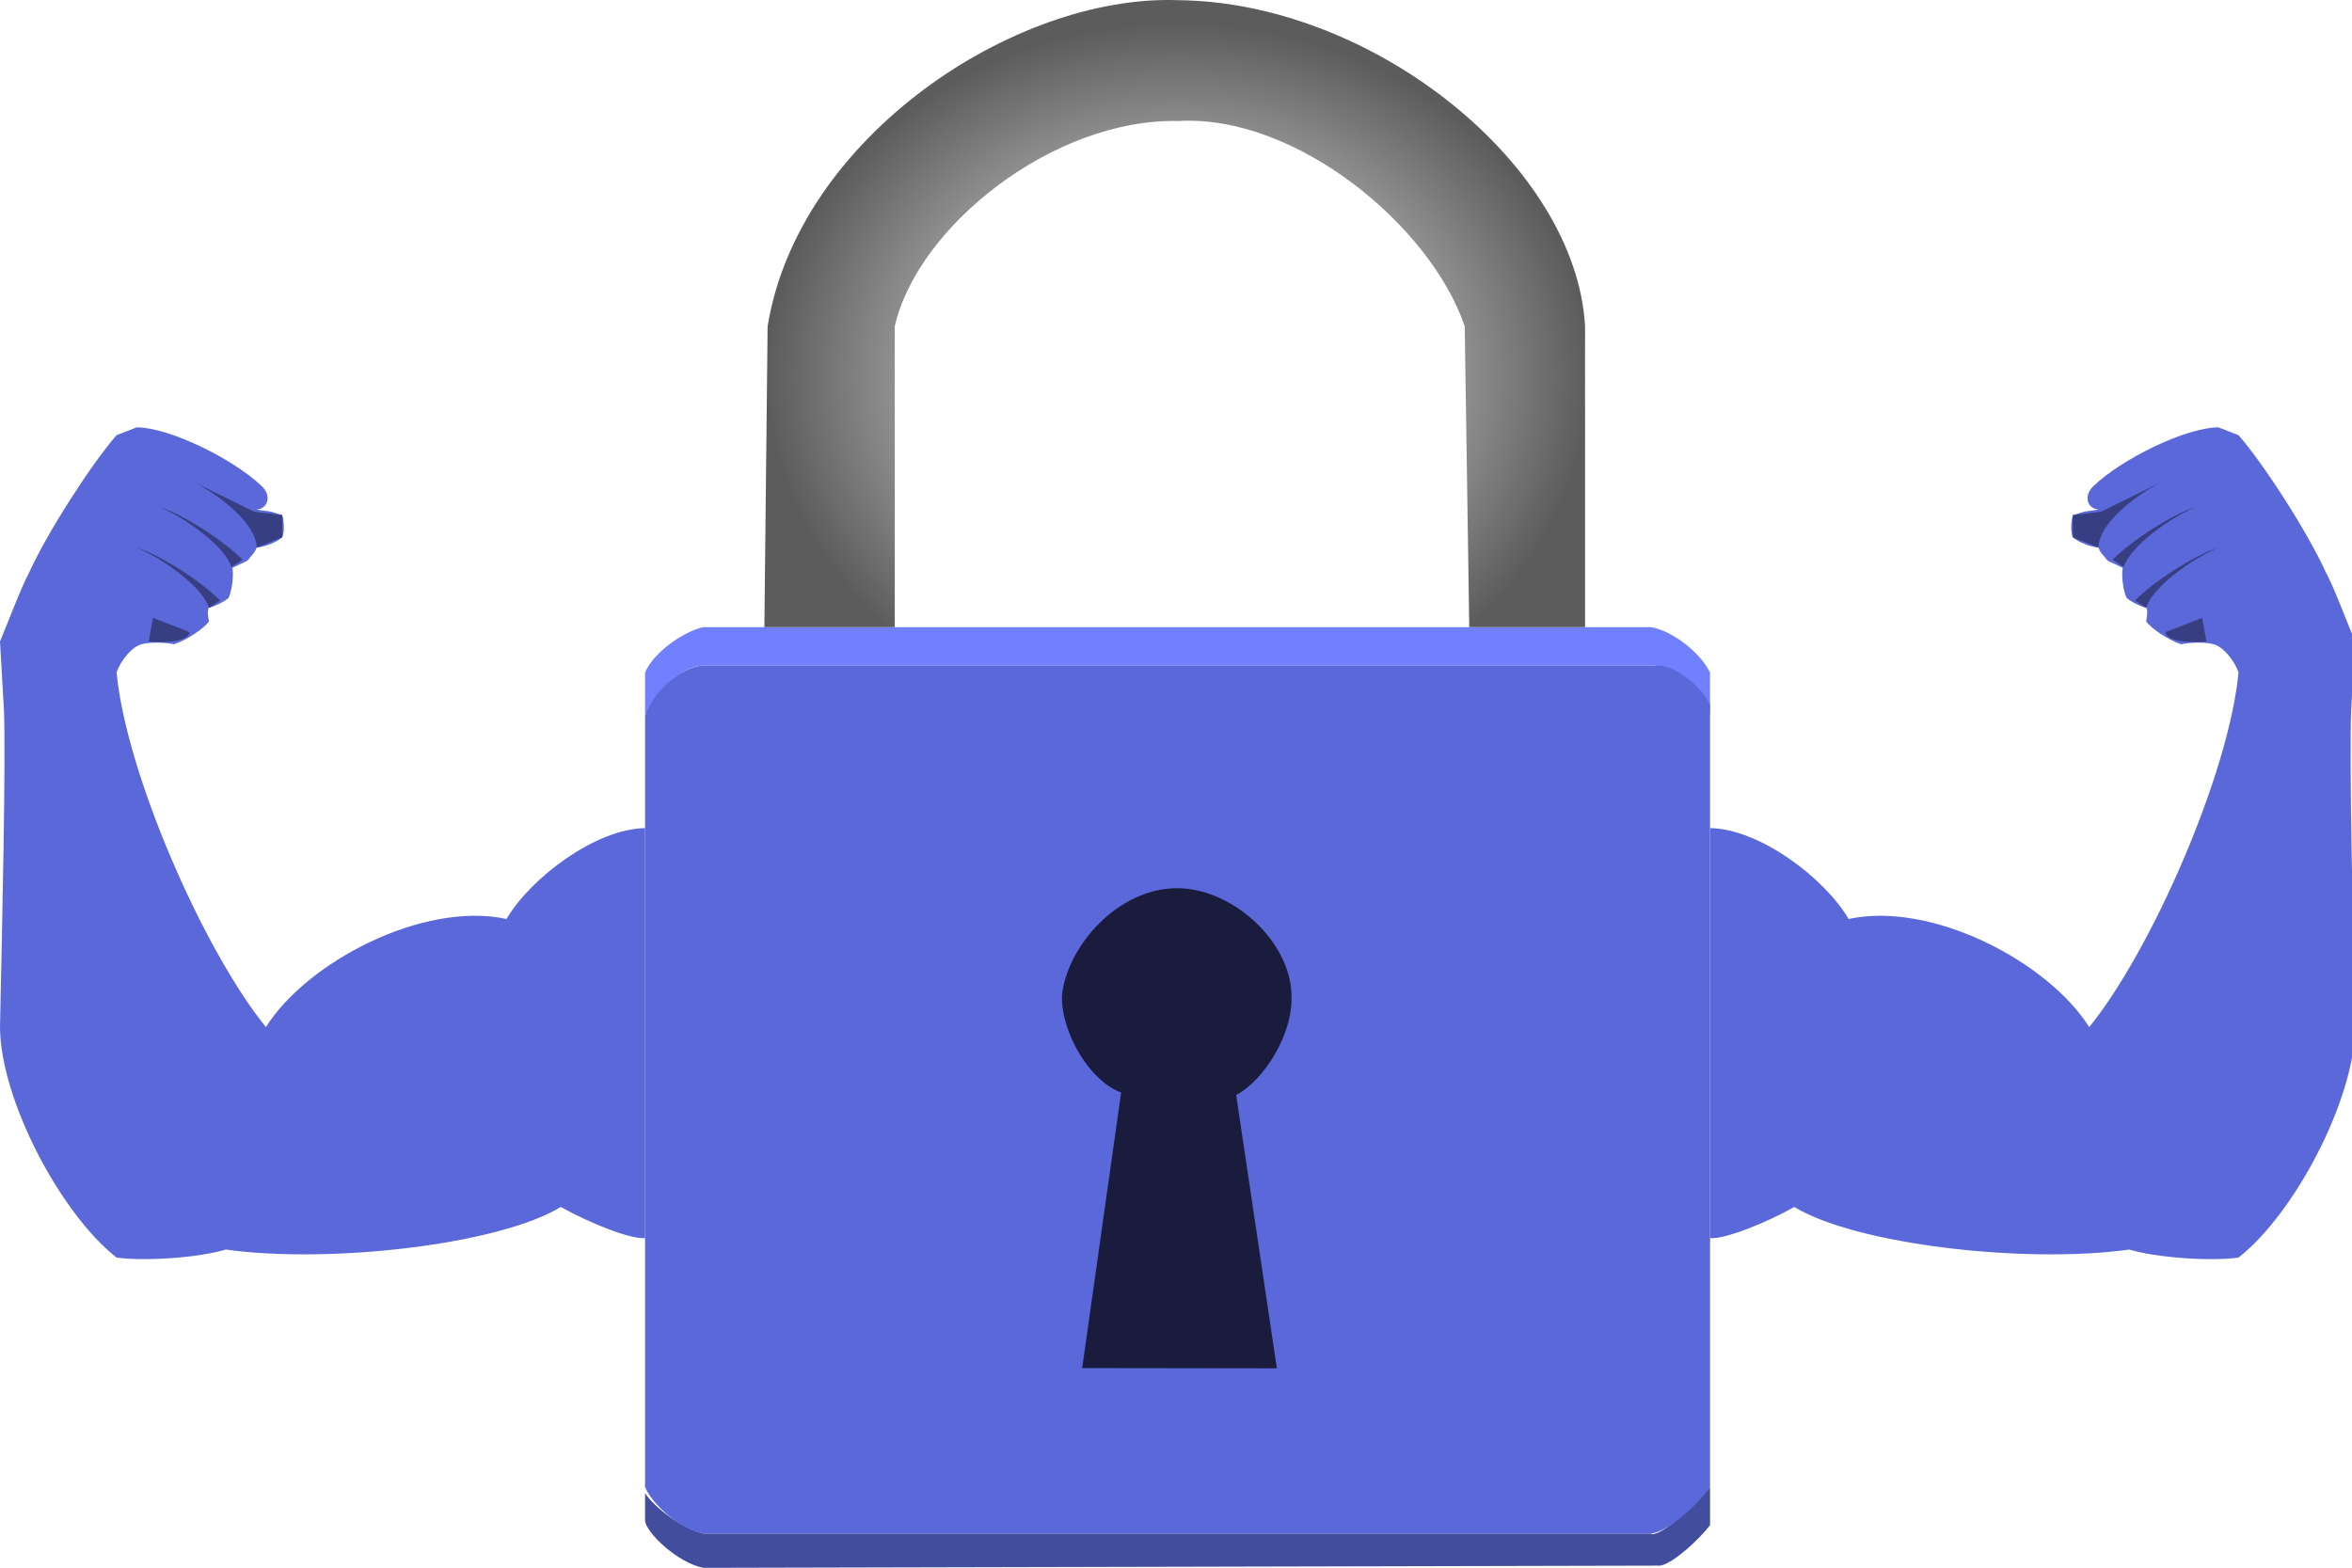
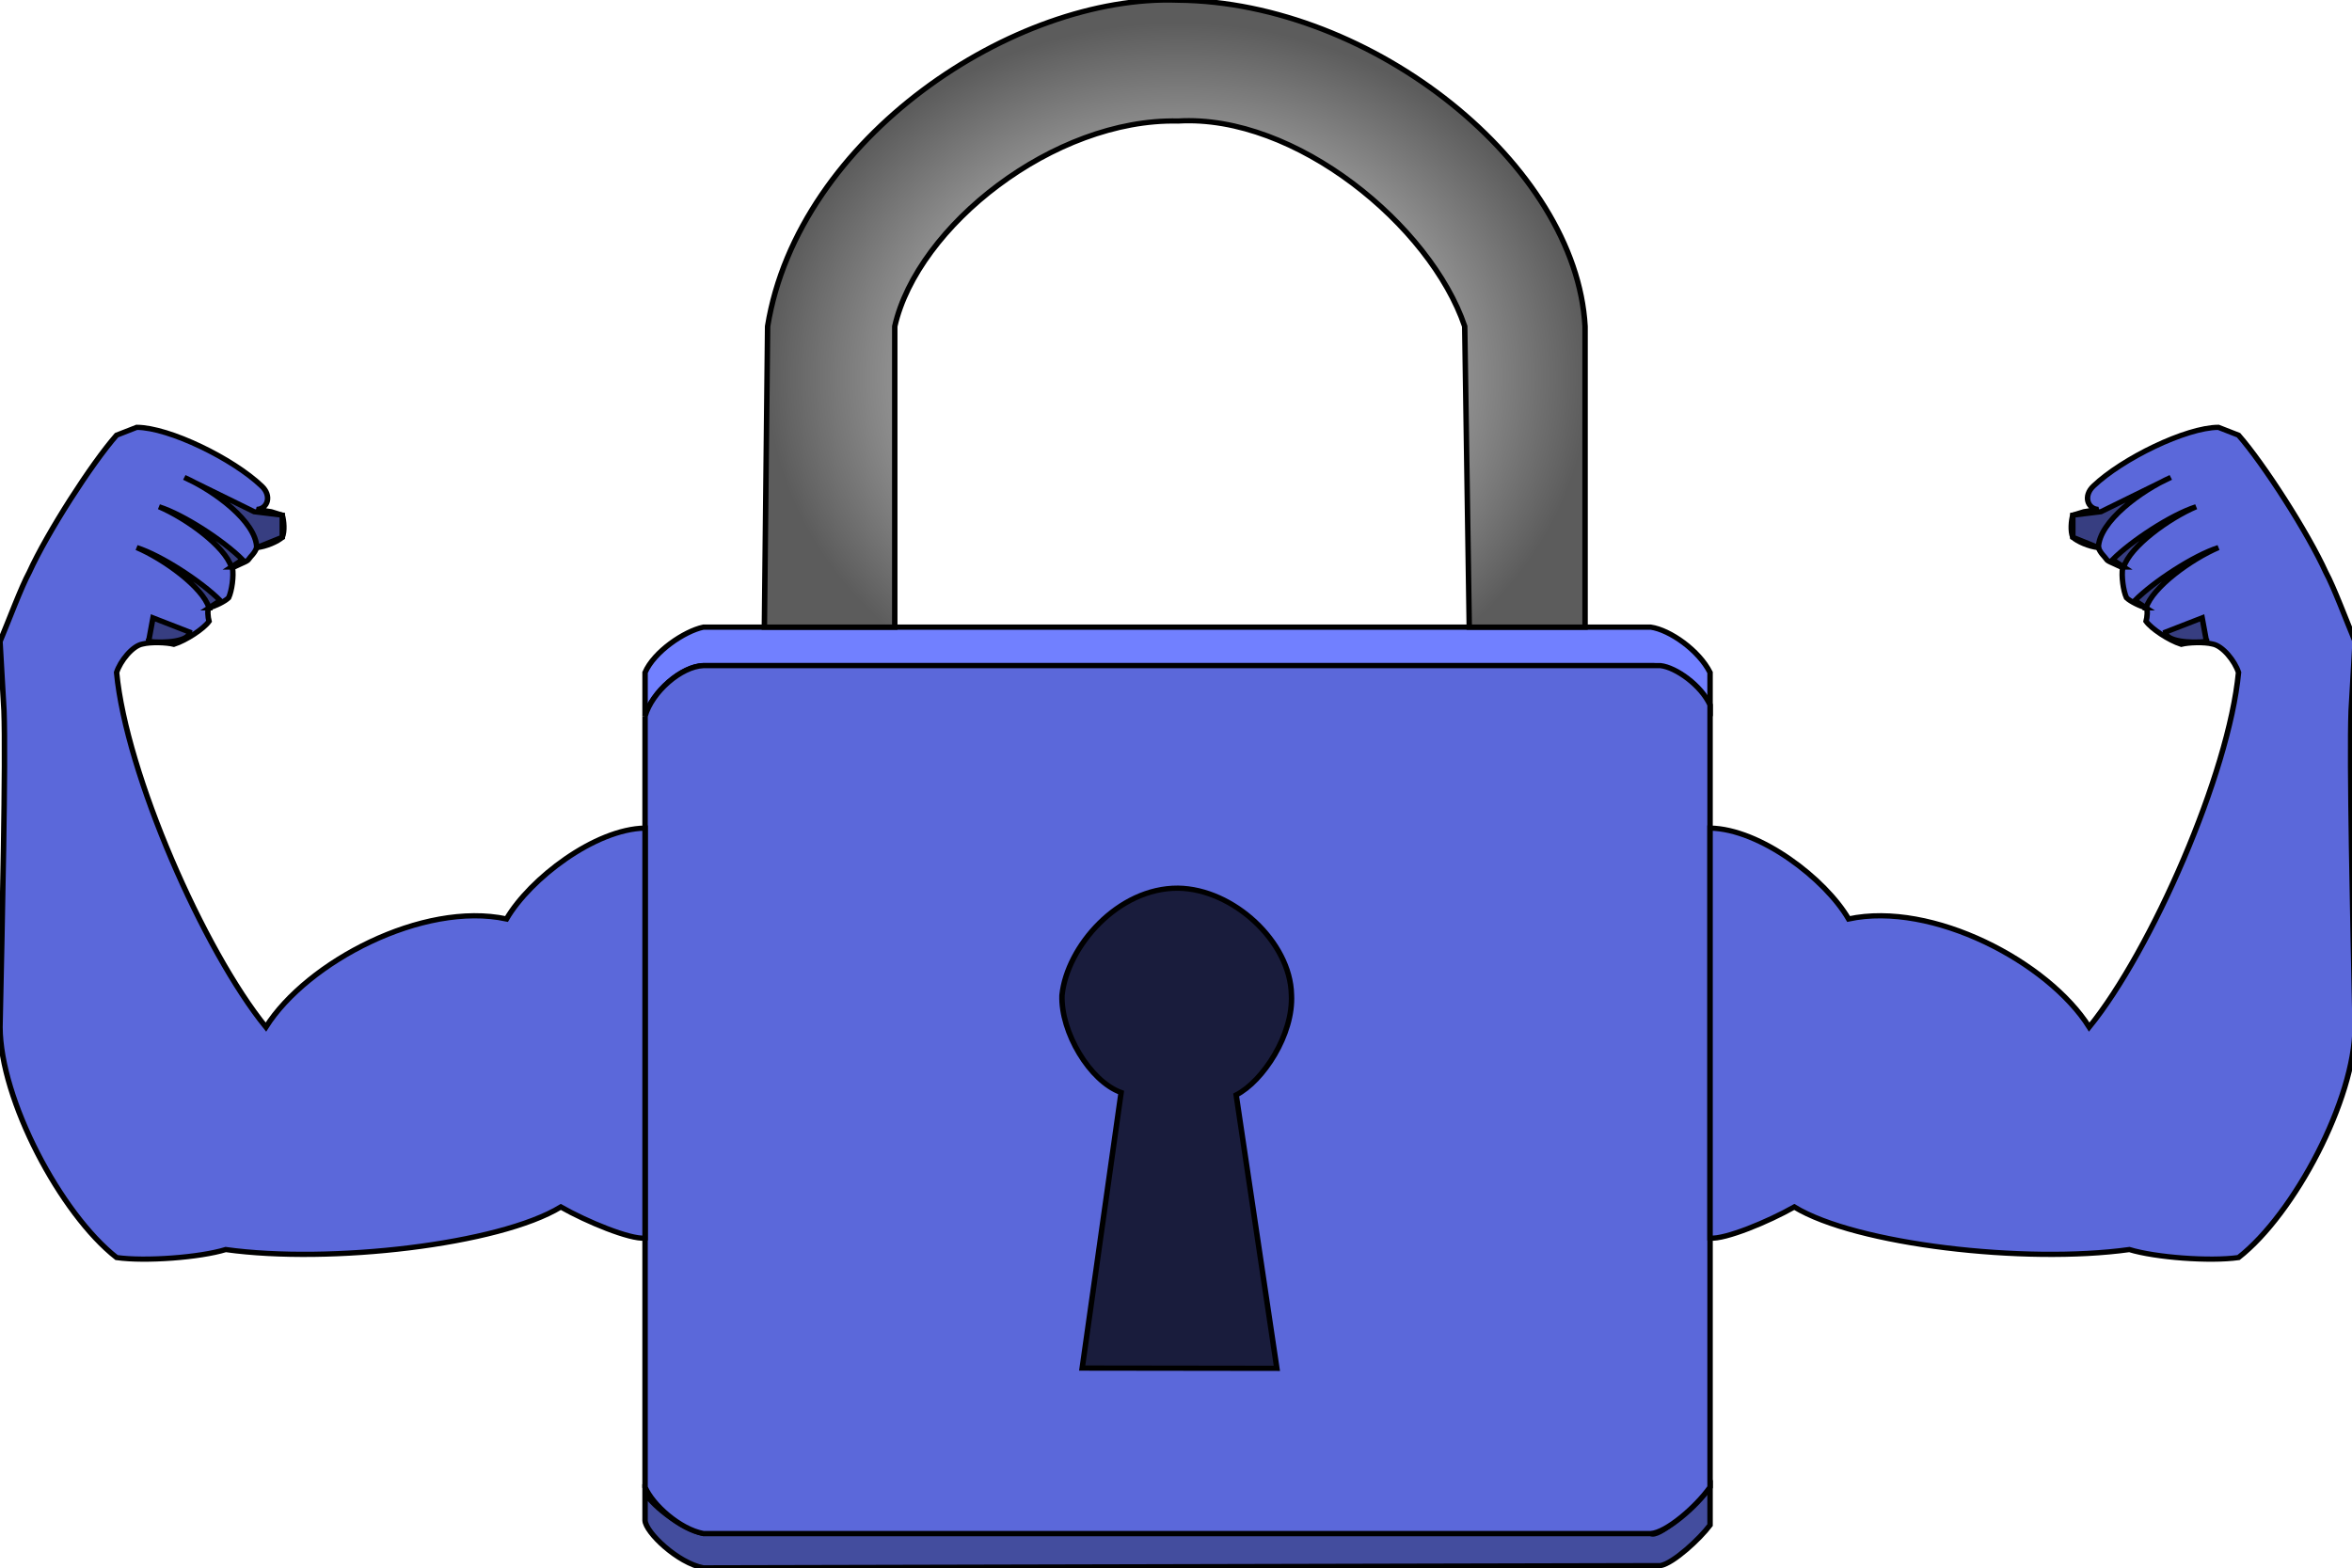
- <svg xmlns="http://www.w3.org/2000/svg" id="eAXCFTVapv01" viewBox="-33 -33 450 300" shape-rendering="geometricPrecision" text-rendering="geometricPrecision" project-id="934c518863cd4f83bbee43885fe6c92a" export-id="ec7a904765f0439c90dbaeca07346dea" cached="false">
+ <svg xmlns="http://www.w3.org/2000/svg" id="eZSEMicxr7T1" viewBox="-33 -33 450 300" shape-rendering="geometricPrecision" text-rendering="geometricPrecision" project-id="934c518863cd4f83bbee43885fe6c92a" export-id="ed3f29238ad14b42ba3ae89b7cf54254" cached="false">
  <defs>
-     <radialGradient id="eAXCFTVapv028-fill" cx="0" cy="0" r="0.5" spreadMethod="pad" gradientUnits="objectBoundingBox" gradientTransform="matrix(1 0 0 1.123962 0.504092 0.600612)">
-       <stop id="eAXCFTVapv028-fill-0" offset="50%" stop-color="#afafaf" />
-       <stop id="eAXCFTVapv028-fill-1" offset="100%" stop-color="#5c5c5c" />
+     <radialGradient id="eZSEMicxr7T25-fill" cx="0" cy="0" r="0.5" spreadMethod="pad" gradientUnits="objectBoundingBox" gradientTransform="matrix(1 0 0 1.123962 0.504092 0.600612)">
+       <stop id="eZSEMicxr7T25-fill-0" offset="50%" stop-color="#afafaf" />
+       <stop id="eZSEMicxr7T25-fill-1" offset="100%" stop-color="#5c5c5c" />
    </radialGradient>
  </defs>
  <g transform="matrix(.852531 0 0 0.816523-40.34392-105.428)">
-     <path d="M153.379,438.646c2.186,3.496,8.513,8.395,13.09,9.463h212.602c1.58,1.095,8.545-5.096,13.318-10.873v8.898c-2.266,3.172-8.176,8.914-11.123,9.498l-214.797.52c-5.776-1.144-12.952-8.317-13.09-11.098v-6.408Z" transform="translate(0 0.000001)" fill="#434d9e" stroke-width="1.224" />
-     <path d="M153.379,256.55c1.803-5.837,8.328-11.802,13.09-11.851h212.602c6.358-.173,12.818,5.948,13.318,11.851v-10.236c-2.492-5.19-9.017-9.994-13.318-10.633h-212.602c-4.295.958-11.088,5.761-13.09,10.633v10.236Z" transform="translate(0 0.000001)" fill="#7180ff" stroke-width="1.224" />
-     <path d="M153.379,256.55v180.686c1.683,4.136,7.8,9.85,13.09,10.873h212.602c3.509-.201,10.251-6.323,13.318-10.873v-183.331c-2.002-4.581-7.656-8.806-11.123-9.205h-214.797c-5.001.206-11.538,6.145-13.09,11.851Z" fill="#5b68da" stroke-width="1.224" />
-     <path d="M260.219,344.748c-7.049-2.644-13.548-14.146-13.27-22.79c1.127-11.418,12.531-25.204,26.051-25.097c12.365.167,25.191,12.537,25.442,24.953.486,9.354-6.394,20.293-12.404,23.511l9.132,64.067-43.69-.061l8.739-64.583Z" transform="translate(.000004 0.000003)" fill="#191c3c" stroke-width="1.224" />
+     <path d="M153.379,438.646c2.186,3.496,8.513,8.395,13.09,9.463h212.602c1.58,1.095,8.545-5.096,13.318-10.873v8.898c-2.266,3.172-8.176,8.914-11.123,9.498l-214.797.52c-5.776-1.144-12.952-8.317-13.09-11.098v-6.408Z" transform="translate(0 0.000001)" fill="#434d9e" stroke="#000" stroke-width="1.224" />
+     <path d="M153.379,256.55c1.803-5.837,8.328-11.802,13.09-11.851h212.602c6.358-.173,12.818,5.948,13.318,11.851v-10.236c-2.492-5.19-9.017-9.994-13.318-10.633h-212.602c-4.295.958-11.088,5.761-13.09,10.633v10.236Z" transform="translate(0 0.000001)" fill="#7180ff" stroke="#000" stroke-width="1.224" />
+     <path d="M153.379,256.55v180.686c1.683,4.136,7.8,9.85,13.09,10.873h212.602c3.509-.201,10.251-6.323,13.318-10.873v-183.331c-2.002-4.581-7.656-8.806-11.123-9.205h-214.797c-5.001.206-11.538,6.145-13.09,11.851Z" fill="#5b68da" stroke="#000" stroke-width="1.224" />
+     <path d="M260.219,344.748c-7.049-2.644-13.548-14.146-13.27-22.79c1.127-11.418,12.531-25.204,26.051-25.097c12.365.167,25.191,12.537,25.442,24.953.486,9.354-6.394,20.293-12.404,23.511l9.132,64.067-43.69-.061l8.739-64.583Z" transform="translate(.000004 0.000003)" fill="#191c3c" stroke="#000" stroke-width="1.224" />
    <g transform="translate(.000011-.001403)">
-       <path d="M392.389,282.781c11.25.198,25.841,11.883,31.09,21.297c18.725-4.208,44.769,10.046,54.001,25.338c13.95-17.93,31.352-59.359,33.508-83.103-.829-2.692-3.554-6.25-5.829-6.673-1.909-.51-5.389-.369-7.03.066-2.803-.937-6.705-3.648-7.884-5.387.261-.996.375-2.613.066-3.154-1.317-.326-3.574-1.454-4.468-2.365-.721-1.617-1.18-5.12-.854-7.03-2.721-1.38-3.342-1.47-3.686-2.048s-1.291-1.318-1.767-2.682c-2.013-.193-4.772-1.436-5.732-2.42-.585-1.371-.356-3.982,0-5.18l2.49-.806c1.453-.279,2.859-.344,3.242-.542-2.471-.113-3.438-3.209-1.102-5.478c6.446-6.424,20.756-13.721,28.039-13.759l4.515,1.84c5.594,6.645,15.529,22.776,19.596,32.127c1.772,3.385,4.714,11.611,6.57,16.228l-.893,16.219c-.42,11.905.377,48.98.893,74.149-.088,17.005-13.602,43.746-26.166,54.013-6.431.954-18.672-.012-24.496-1.876-23.44,3.4-61.335-1.163-75.196-9.98-5.839,3.454-15.494,7.634-18.907,7.3v-96.092Z" fill="#5b68da" stroke-width="1.224" />
+       <path d="M392.389,282.781c11.25.198,25.841,11.883,31.09,21.297c18.725-4.208,44.769,10.046,54.001,25.338c13.95-17.93,31.352-59.359,33.508-83.103-.829-2.692-3.554-6.25-5.829-6.673-1.909-.51-5.389-.369-7.03.066-2.803-.937-6.705-3.648-7.884-5.387.261-.996.375-2.613.066-3.154-1.317-.326-3.574-1.454-4.468-2.365-.721-1.617-1.18-5.12-.854-7.03-2.721-1.38-3.342-1.47-3.686-2.048s-1.291-1.318-1.767-2.682c-2.013-.193-4.772-1.436-5.732-2.42-.585-1.371-.356-3.982,0-5.18l2.49-.806c1.453-.279,2.859-.344,3.242-.542-2.471-.113-3.438-3.209-1.102-5.478c6.446-6.424,20.756-13.721,28.039-13.759l4.515,1.84c5.594,6.645,15.529,22.776,19.596,32.127c1.772,3.385,4.714,11.611,6.57,16.228l-.893,16.219c-.42,11.905.377,48.98.893,74.149-.088,17.005-13.602,43.746-26.166,54.013-6.431.954-18.672-.012-24.496-1.876-23.44,3.4-61.335-1.163-75.196-9.98-5.839,3.454-15.494,7.634-18.907,7.3v-96.092Z" fill="#5b68da" stroke="#000" stroke-width="1.224" />
      <g transform="translate(.000001 0.000001)">
-         <path d="M503.803,239.049l-.978-5.542-8.232,3.344c.172,2.163,5.427,2.611,9.21,2.197Z" transform="translate(.000001 0.000003)" fill="#373e81" stroke-width="1.224" />
-         <path d="M490.245,231.165c1.409-4.819,10.112-11.409,16.228-14.125-5.518,1.826-14.563,8.007-18.738,12.41l2.511,1.715Z" transform="translate(.000001 0)" fill="#373e81" stroke-width="1.224" />
-         <path d="M490.245,231.165c1.409-4.819,10.112-11.409,16.228-14.125-5.518,1.826-14.563,8.007-18.738,12.41l2.511,1.715Z" transform="translate(-5.011493-9.567399)" fill="#373e81" stroke-width="1.224" />
-         <path d="M479.536,217.04c.169-6.121,9.497-13.285,16.247-16.444l-15.669,8.038-6.31.806v5.18l5.732,2.42Z" fill="#373e81" stroke-width="1.224" />
+         <path d="M503.803,239.049l-.978-5.542-8.232,3.344c.172,2.163,5.427,2.611,9.21,2.197Z" transform="translate(.000001 0.000003)" fill="#373e81" stroke="#000" stroke-width="1.224" />
+         <path d="M490.245,231.165c1.409-4.819,10.112-11.409,16.228-14.125-5.518,1.826-14.563,8.007-18.738,12.41l2.511,1.715Z" transform="translate(.000001 0)" fill="#373e81" stroke="#000" stroke-width="1.224" />
+         <path d="M490.245,231.165c1.409-4.819,10.112-11.409,16.228-14.125-5.518,1.826-14.563,8.007-18.738,12.41l2.511,1.715Z" transform="translate(-5.011493-9.567399)" fill="#373e81" stroke="#000" stroke-width="1.224" />
+         <path d="M479.536,217.04c.169-6.121,9.497-13.285,16.247-16.444l-15.669,8.038-6.31.806v5.18l5.732,2.42Z" fill="#373e81" stroke="#000" stroke-width="1.224" />
      </g>
    </g>
    <g transform="matrix(-1 0 0 1 545.7685-.001403)">
-       <path d="M392.389,282.781c11.25.198,25.841,11.883,31.09,21.297c18.725-4.208,44.769,10.046,54.001,25.338c13.95-17.93,31.352-59.359,33.508-83.103-.829-2.692-3.554-6.25-5.829-6.673-1.909-.51-5.389-.369-7.03.066-2.803-.937-6.705-3.648-7.884-5.387.261-.996.375-2.613.066-3.154-1.317-.326-3.574-1.454-4.468-2.365-.721-1.617-1.18-5.12-.854-7.03-2.721-1.38-3.342-1.47-3.686-2.048s-1.291-1.318-1.767-2.682c-2.013-.193-4.772-1.436-5.732-2.42-.585-1.371-.356-3.982,0-5.18l2.49-.806c1.453-.279,2.859-.344,3.242-.542-2.471-.113-3.438-3.209-1.102-5.478c6.446-6.424,20.756-13.721,28.039-13.759l4.515,1.84c5.594,6.645,15.529,22.776,19.596,32.127c1.772,3.385,4.714,11.611,6.57,16.228l-.893,16.219c-.42,11.905.377,48.98.893,74.149-.088,17.005-13.602,43.746-26.166,54.013-6.431.954-18.672-.012-24.496-1.876-23.44,3.4-61.335-1.163-75.196-9.98-5.839,3.454-15.494,7.634-18.907,7.3v-96.092Z" fill="#5b68da" stroke-width="1.224" />
+       <path d="M392.389,282.781c11.25.198,25.841,11.883,31.09,21.297c18.725-4.208,44.769,10.046,54.001,25.338c13.95-17.93,31.352-59.359,33.508-83.103-.829-2.692-3.554-6.25-5.829-6.673-1.909-.51-5.389-.369-7.03.066-2.803-.937-6.705-3.648-7.884-5.387.261-.996.375-2.613.066-3.154-1.317-.326-3.574-1.454-4.468-2.365-.721-1.617-1.18-5.12-.854-7.03-2.721-1.38-3.342-1.47-3.686-2.048s-1.291-1.318-1.767-2.682c-2.013-.193-4.772-1.436-5.732-2.42-.585-1.371-.356-3.982,0-5.18l2.49-.806c1.453-.279,2.859-.344,3.242-.542-2.471-.113-3.438-3.209-1.102-5.478c6.446-6.424,20.756-13.721,28.039-13.759l4.515,1.84c5.594,6.645,15.529,22.776,19.596,32.127c1.772,3.385,4.714,11.611,6.57,16.228l-.893,16.219c-.42,11.905.377,48.98.893,74.149-.088,17.005-13.602,43.746-26.166,54.013-6.431.954-18.672-.012-24.496-1.876-23.44,3.4-61.335-1.163-75.196-9.98-5.839,3.454-15.494,7.634-18.907,7.3v-96.092Z" fill="#5b68da" stroke="#000" stroke-width="1.224" />
      <g transform="translate(.000001 0.000001)">
-         <path d="M503.803,239.049l-.978-5.542-8.232,3.344c.172,2.163,5.427,2.611,9.21,2.197Z" transform="translate(.000001 0.000003)" fill="#373e81" stroke-width="1.224" />
-         <path d="M490.245,231.165c1.409-4.819,10.112-11.409,16.228-14.125-5.518,1.826-14.563,8.007-18.738,12.41l2.511,1.715Z" transform="translate(.000001 0)" fill="#373e81" stroke-width="1.224" />
-         <path d="M490.245,231.165c1.409-4.819,10.112-11.409,16.228-14.125-5.518,1.826-14.563,8.007-18.738,12.41l2.511,1.715Z" transform="translate(-5.011493-9.567399)" fill="#373e81" stroke-width="1.224" />
-         <path d="M479.536,217.04c.169-6.121,9.497-13.285,16.247-16.444l-15.669,8.038-6.31.806v5.18l5.732,2.42Z" fill="#373e81" stroke-width="1.224" />
+         <path d="M503.803,239.049l-.978-5.542-8.232,3.344c.172,2.163,5.427,2.611,9.21,2.197Z" transform="translate(.000001 0.000003)" fill="#373e81" stroke="#000" stroke-width="1.224" />
+         <path d="M490.245,231.165c1.409-4.819,10.112-11.409,16.228-14.125-5.518,1.826-14.563,8.007-18.738,12.41l2.511,1.715Z" transform="translate(.000001 0)" fill="#373e81" stroke="#000" stroke-width="1.224" />
+         <path d="M490.245,231.165c1.409-4.819,10.112-11.409,16.228-14.125-5.518,1.826-14.563,8.007-18.738,12.41l2.511,1.715Z" transform="translate(-5.011493-9.567399)" fill="#373e81" stroke="#000" stroke-width="1.224" />
+         <path d="M479.536,217.04c.169-6.121,9.497-13.285,16.247-16.444l-15.669,8.038-6.31.806v5.18l5.732,2.42Z" fill="#373e81" stroke="#000" stroke-width="1.224" />
      </g>
    </g>
-     <path d="M180.157,235.681l.725-70.494c6.88-44.304,55.465-77.874,92.119-76.439c43.643.405,89.321,38.615,91.336,76.439v70.494h-25.989l-1.019-70.494C329.651,141.543,299.336,115.435,273,117.066c-27.896-.65-58.481,24.658-63.581,48.121v70.494h-29.262Z" fill="url(#eAXCFTVapv028-fill)" stroke-width="1.224" />
+     <path d="M180.157,235.681l.725-70.494c6.88-44.304,55.465-77.874,92.119-76.439c43.643.405,89.321,38.615,91.336,76.439v70.494h-25.989l-1.019-70.494C329.651,141.543,299.336,115.435,273,117.066c-27.896-.65-58.481,24.658-63.581,48.121v70.494h-29.262Z" fill="url(#eZSEMicxr7T25-fill)" stroke="#000" stroke-width="1.224" />
  </g>
</svg>
